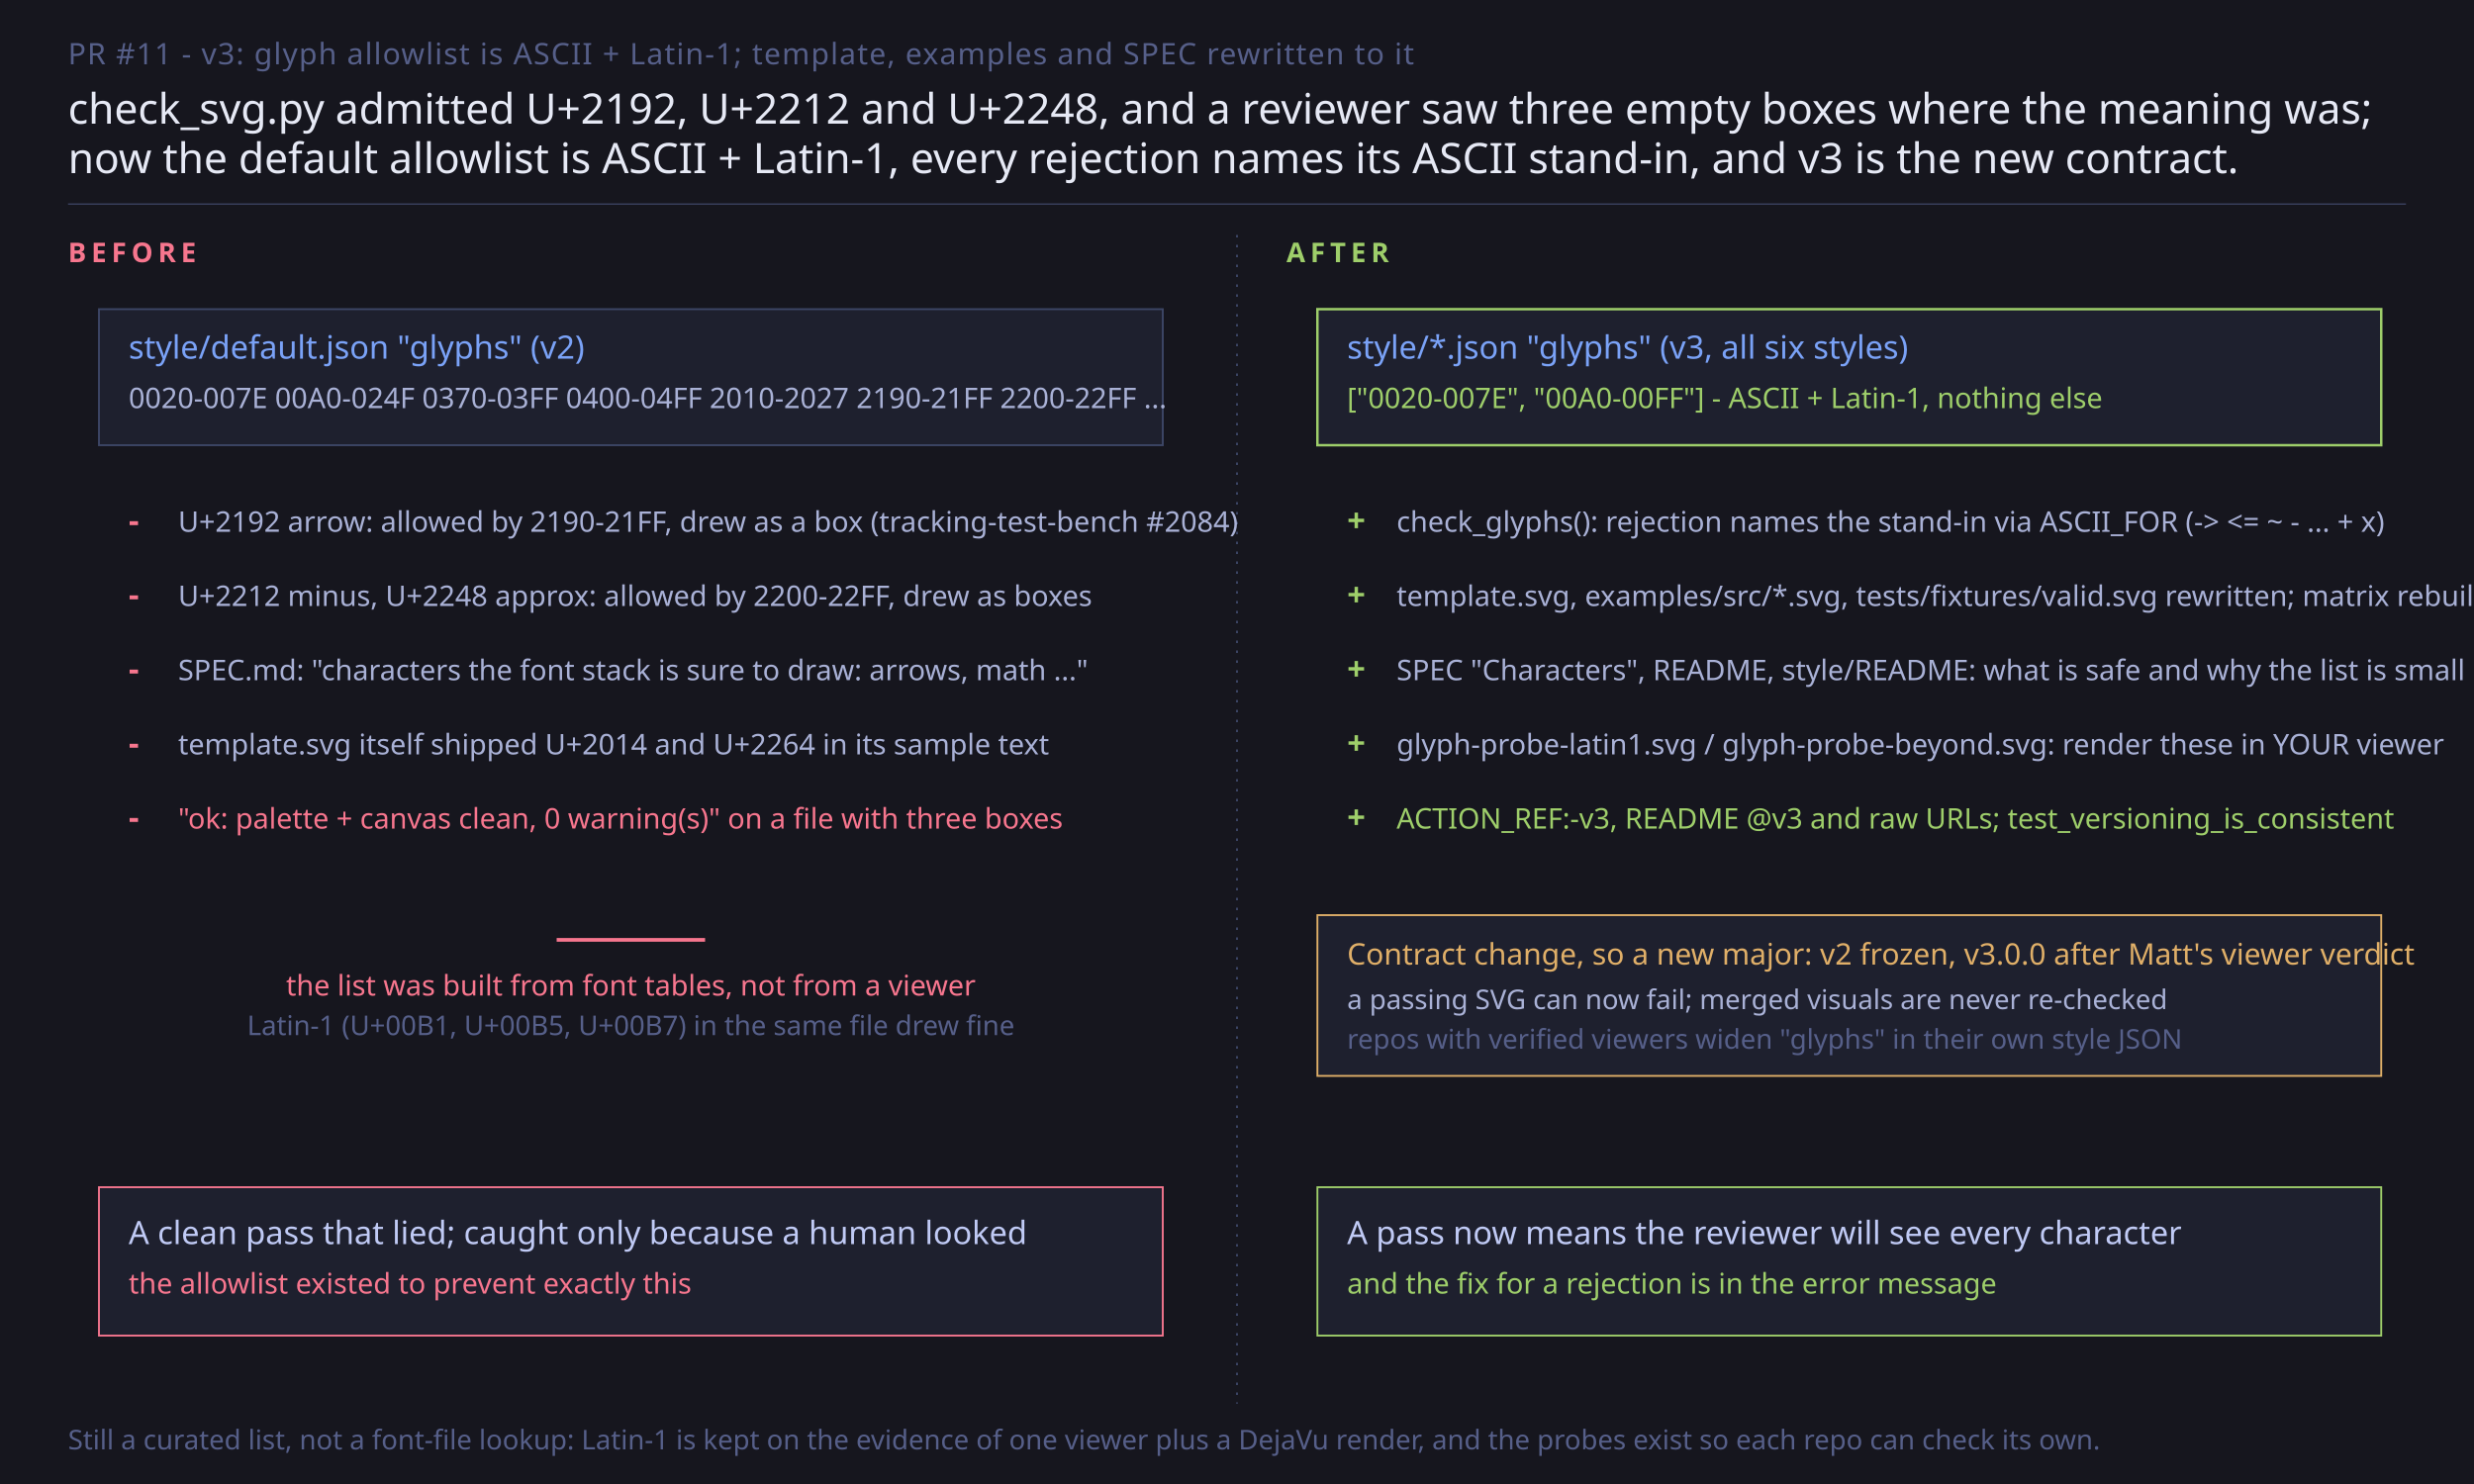
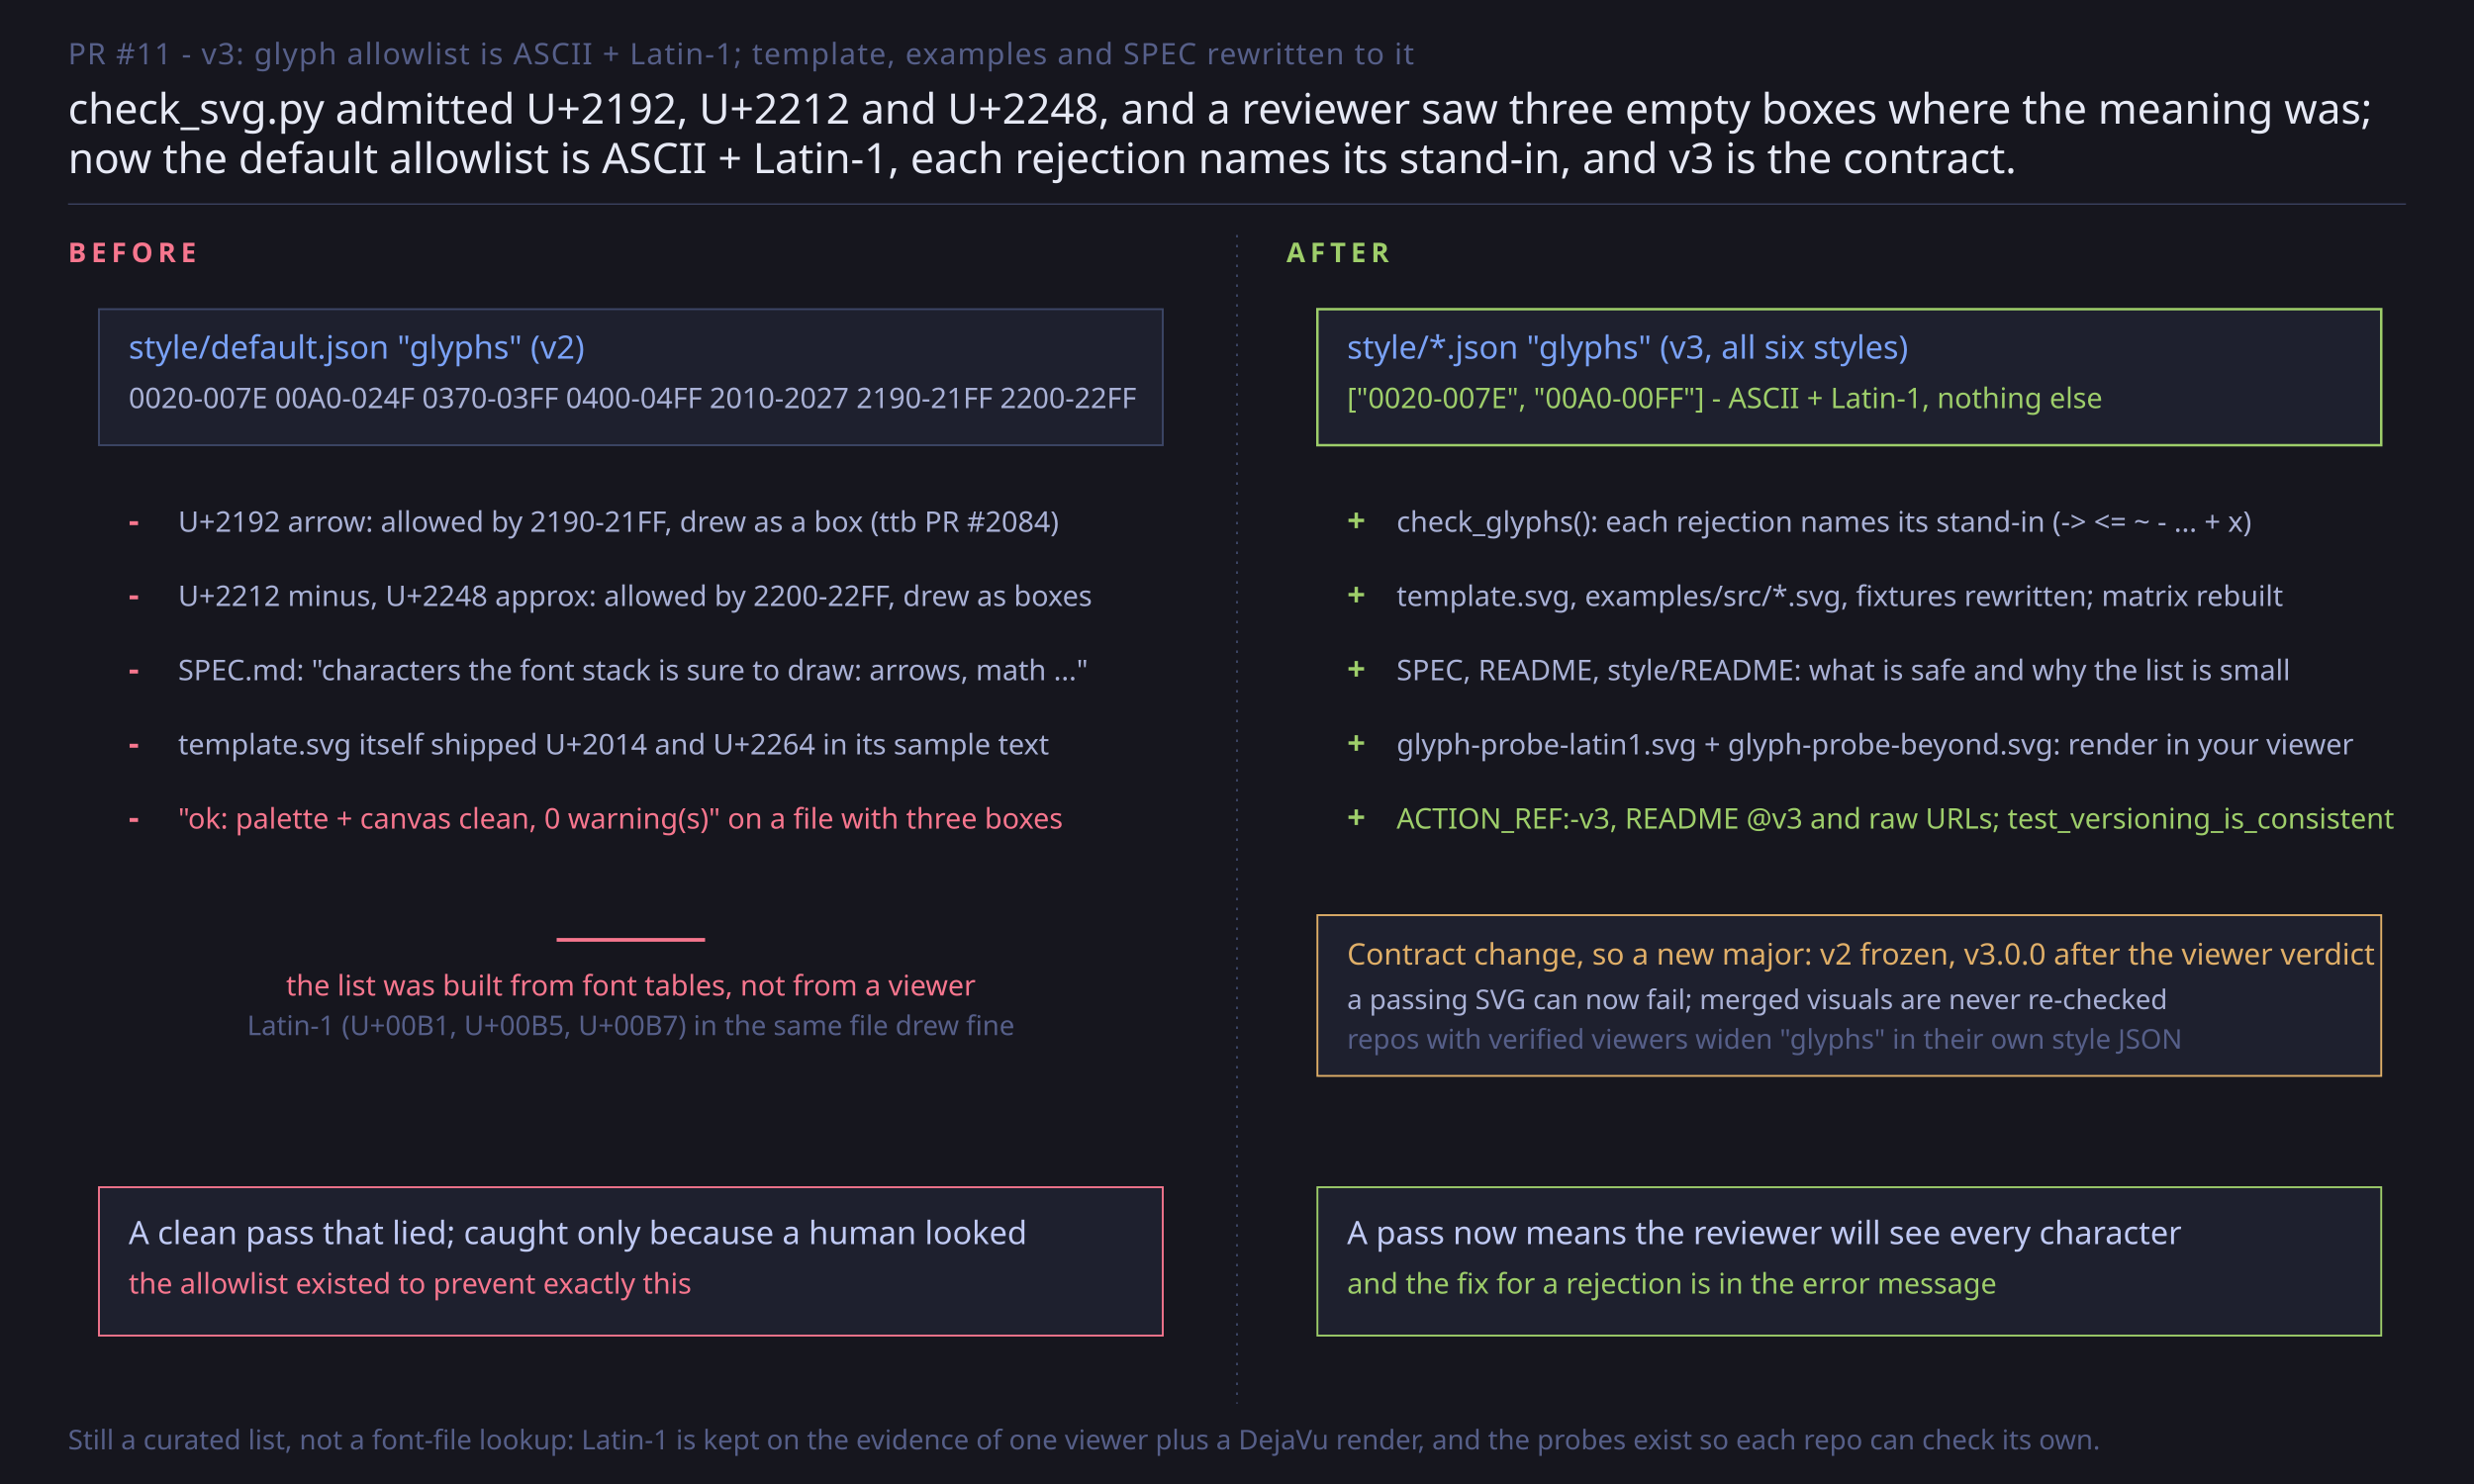
<svg xmlns="http://www.w3.org/2000/svg" viewBox="0 0 2000 1200" font-family="'Segoe UI', 'Noto Sans', 'DejaVu Sans', ui-sans-serif, system-ui, sans-serif">
  <rect x="0" y="0" width="2000" height="1200" fill="#16161e" />
  <defs>
    <marker id="arr-dim" viewBox="0 0 10 10" refX="9" refY="5" markerWidth="7" markerHeight="7" orient="auto-start-reverse">
      <path d="M0,0 L10,5 L0,10 z" fill="#565f89" />
    </marker>
    <marker id="arr-red" viewBox="0 0 10 10" refX="9" refY="5" markerWidth="7" markerHeight="7" orient="auto-start-reverse">
      <path d="M0,0 L10,5 L0,10 z" fill="#f7768e" />
    </marker>
    <marker id="arr-green" viewBox="0 0 10 10" refX="9" refY="5" markerWidth="7" markerHeight="7" orient="auto-start-reverse">
      <path d="M0,0 L10,5 L0,10 z" fill="#9ece6a" />
    </marker>
  </defs>
  <text x="55" y="52" font-size="24" letter-spacing="1" fill="#565f89">PR #11 - v3: glyph allowlist is ASCII + Latin-1; template, examples and SPEC rewritten to it</text>
  <text x="55" y="100" font-size="34" fill="#e6e9f5">check_svg.py admitted U+2192, U+2212 and U+2248, and a reviewer saw three empty boxes where the meaning was;</text>
-   <text x="55" y="140" font-size="34" fill="#e6e9f5">now the default allowlist is ASCII + Latin-1, every rejection names its ASCII stand-in, and v3 is the new contract.</text>
+   <text x="55" y="140" font-size="34" fill="#e6e9f5">now the default allowlist is ASCII + Latin-1, each rejection names its stand-in, and v3 is the contract.</text>
  <line x1="55" y1="165" x2="1945" y2="165" stroke="#3d4666" stroke-width="1" />
  <text x="55" y="212" font-size="22" font-weight="700" letter-spacing="4" fill="#f7768e">BEFORE</text>
  <text x="1040" y="212" font-size="22" font-weight="700" letter-spacing="4" fill="#9ece6a">AFTER</text>
  <line x1="1000" y1="190" x2="1000" y2="1135" stroke="#3d4666" stroke-width="1.5" stroke-dasharray="2 6" />
  <g>
    <rect x="80" y="250" width="860" height="110" fill="#1e202e" stroke="#3d4666" stroke-width="1.5" />
    <text x="104" y="290" font-size="26" fill="#7aa2f7">style/default.json "glyphs" (v2)</text>
-     <text x="104" y="330" font-size="23" fill="#a9b1d6">0020-007E 00A0-024F 0370-03FF 0400-04FF 2010-2027 2190-21FF 2200-22FF ...</text>
+     <text x="104" y="330" font-size="23" fill="#a9b1d6">0020-007E 00A0-024F 0370-03FF 0400-04FF 2010-2027 2190-21FF 2200-22FF</text>
  </g>
  <text x="104" y="430" font-size="26" font-weight="700" fill="#f7768e">-</text>
-   <text x="144" y="430" font-size="23" fill="#a9b1d6">U+2192 arrow: allowed by 2190-21FF, drew as a box (tracking-test-bench #2084)</text>
+   <text x="144" y="430" font-size="23" fill="#a9b1d6">U+2192 arrow: allowed by 2190-21FF, drew as a box (ttb PR #2084)</text>
  <text x="104" y="490" font-size="26" font-weight="700" fill="#f7768e">-</text>
  <text x="144" y="490" font-size="23" fill="#a9b1d6">U+2212 minus, U+2248 approx: allowed by 2200-22FF, drew as boxes</text>
  <text x="104" y="550" font-size="26" font-weight="700" fill="#f7768e">-</text>
  <text x="144" y="550" font-size="23" fill="#a9b1d6">SPEC.md: "characters the font stack is sure to draw: arrows, math ..."</text>
  <text x="104" y="610" font-size="26" font-weight="700" fill="#f7768e">-</text>
  <text x="144" y="610" font-size="23" fill="#a9b1d6">template.svg itself shipped U+2014 and U+2264 in its sample text</text>
  <text x="104" y="670" font-size="26" font-weight="700" fill="#f7768e">-</text>
  <text x="144" y="670" font-size="23" fill="#f7768e">"ok: palette + canvas clean, 0 warning(s)" on a file with three boxes</text>
  <line x1="450" y1="760" x2="570" y2="760" stroke="#f7768e" stroke-width="3" />
  <text x="510" y="805" font-size="23" fill="#f7768e" text-anchor="middle">the list was built from font tables, not from a viewer</text>
  <text x="510" y="837" font-size="22" fill="#565f89" text-anchor="middle">Latin-1 (U+00B1, U+00B5, U+00B7) in the same file drew fine</text>
  <g>
    <rect x="80" y="960" width="860" height="120" fill="#1e202e" stroke="#f7768e" stroke-width="1.5" />
    <text x="104" y="1006" font-size="26" fill="#c0caf5">A clean pass that lied; caught only because a human looked</text>
    <text x="104" y="1046" font-size="23" fill="#f7768e">the allowlist existed to prevent exactly this</text>
  </g>
  <g>
    <rect x="1065" y="250" width="860" height="110" fill="#1e202e" stroke="#9ece6a" stroke-width="2" />
    <text x="1089" y="290" font-size="26" fill="#7aa2f7">style/*.json "glyphs" (v3, all six styles)</text>
    <text x="1089" y="330" font-size="23" fill="#9ece6a">["0020-007E", "00A0-00FF"]  -  ASCII + Latin-1, nothing else</text>
  </g>
  <text x="1089" y="430" font-size="26" font-weight="700" fill="#9ece6a">+</text>
-   <text x="1129" y="430" font-size="23" fill="#a9b1d6">check_glyphs(): rejection names the stand-in via ASCII_FOR (-&gt; &lt;= ~ - ... + x)</text>
+   <text x="1129" y="430" font-size="23" fill="#a9b1d6">check_glyphs(): each rejection names its stand-in (-&gt; &lt;= ~ - ... + x)</text>
  <text x="1089" y="490" font-size="26" font-weight="700" fill="#9ece6a">+</text>
-   <text x="1129" y="490" font-size="23" fill="#a9b1d6">template.svg, examples/src/*.svg, tests/fixtures/valid.svg rewritten; matrix rebuilt</text>
+   <text x="1129" y="490" font-size="23" fill="#a9b1d6">template.svg, examples/src/*.svg, fixtures rewritten; matrix rebuilt</text>
  <text x="1089" y="550" font-size="26" font-weight="700" fill="#9ece6a">+</text>
-   <text x="1129" y="550" font-size="23" fill="#a9b1d6">SPEC "Characters", README, style/README: what is safe and why the list is small</text>
+   <text x="1129" y="550" font-size="23" fill="#a9b1d6">SPEC, README, style/README: what is safe and why the list is small</text>
  <text x="1089" y="610" font-size="26" font-weight="700" fill="#9ece6a">+</text>
-   <text x="1129" y="610" font-size="23" fill="#a9b1d6">glyph-probe-latin1.svg / glyph-probe-beyond.svg: render these in YOUR viewer</text>
+   <text x="1129" y="610" font-size="23" fill="#a9b1d6">glyph-probe-latin1.svg + glyph-probe-beyond.svg: render in your viewer</text>
  <text x="1089" y="670" font-size="26" font-weight="700" fill="#9ece6a">+</text>
  <text x="1129" y="670" font-size="23" fill="#9ece6a">ACTION_REF:-v3, README @v3 and raw URLs; test_versioning_is_consistent</text>
  <g>
    <rect x="1065" y="740" width="860" height="130" fill="#1e202e" stroke="#e0af68" stroke-width="1.5" />
-     <text x="1089" y="780" font-size="24" fill="#e0af68">Contract change, so a new major: v2 frozen, v3.0.0 after Matt's viewer verdict</text>
+     <text x="1089" y="780" font-size="24" fill="#e0af68">Contract change, so a new major: v2 frozen, v3.0.0 after the viewer verdict</text>
    <text x="1089" y="816" font-size="22" fill="#a9b1d6">a passing SVG can now fail; merged visuals are never re-checked</text>
    <text x="1089" y="848" font-size="22" fill="#565f89">repos with verified viewers widen "glyphs" in their own style JSON</text>
  </g>
  <g>
    <rect x="1065" y="960" width="860" height="120" fill="#1e202e" stroke="#9ece6a" stroke-width="1.5" />
    <text x="1089" y="1006" font-size="26" fill="#c0caf5">A pass now means the reviewer will see every character</text>
    <text x="1089" y="1046" font-size="23" fill="#9ece6a">and the fix for a rejection is in the error message</text>
  </g>
  <text x="55" y="1172" font-size="22" fill="#565f89">Still a curated list, not a font-file lookup: Latin-1 is kept on the evidence of one viewer plus a DejaVu render, and the probes exist so each repo can check its own.</text>
</svg>
